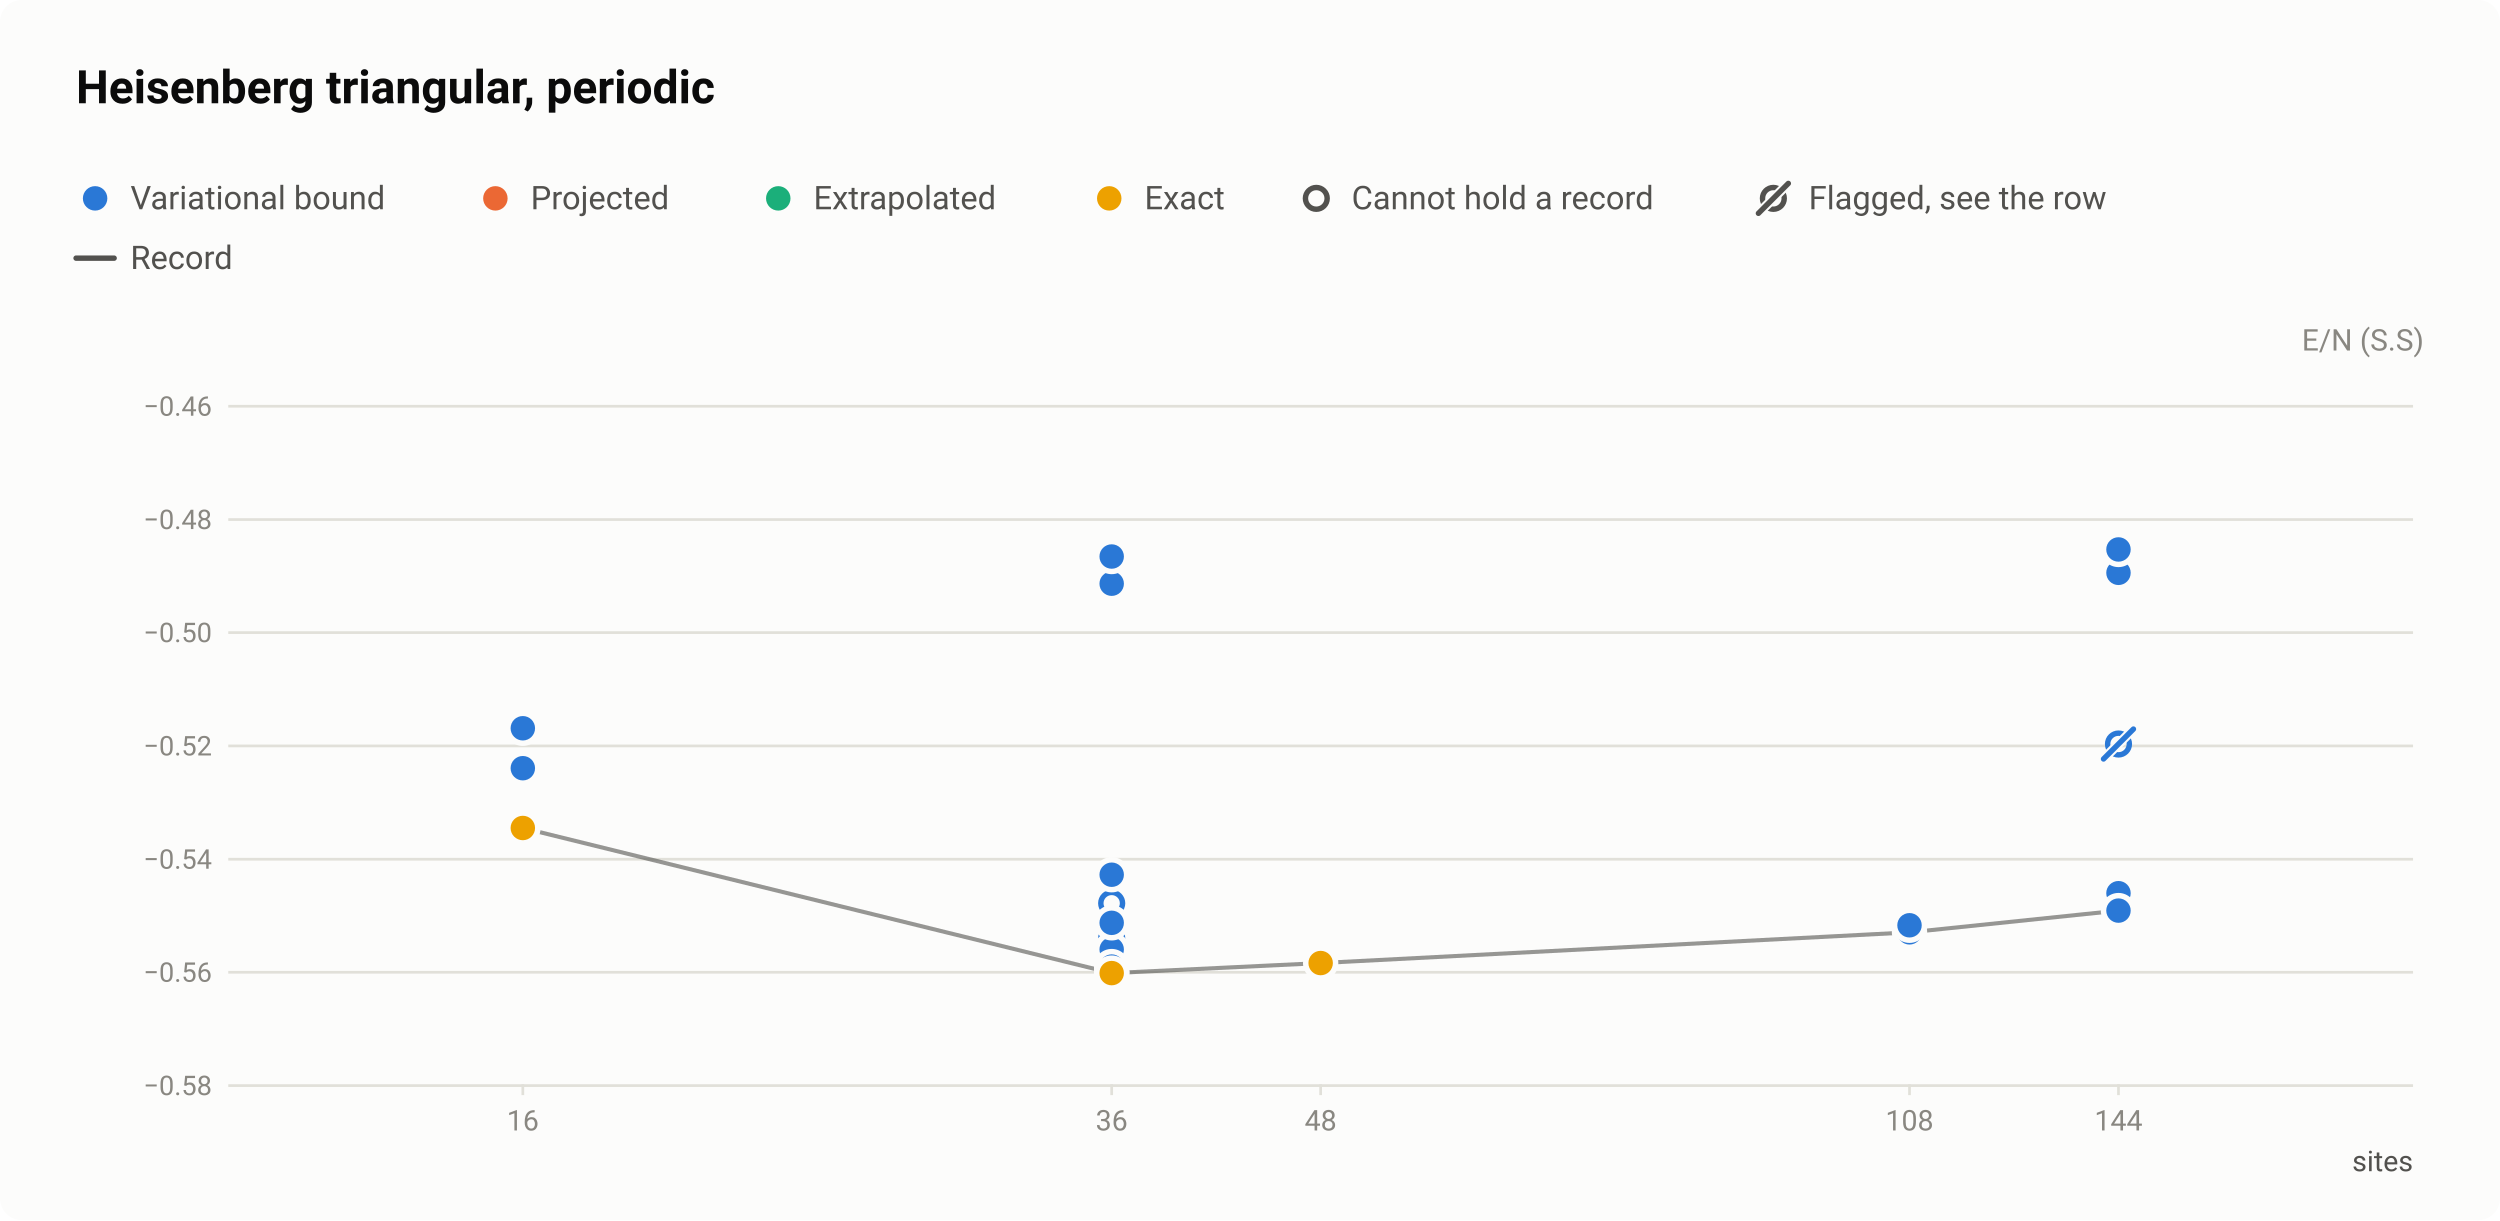
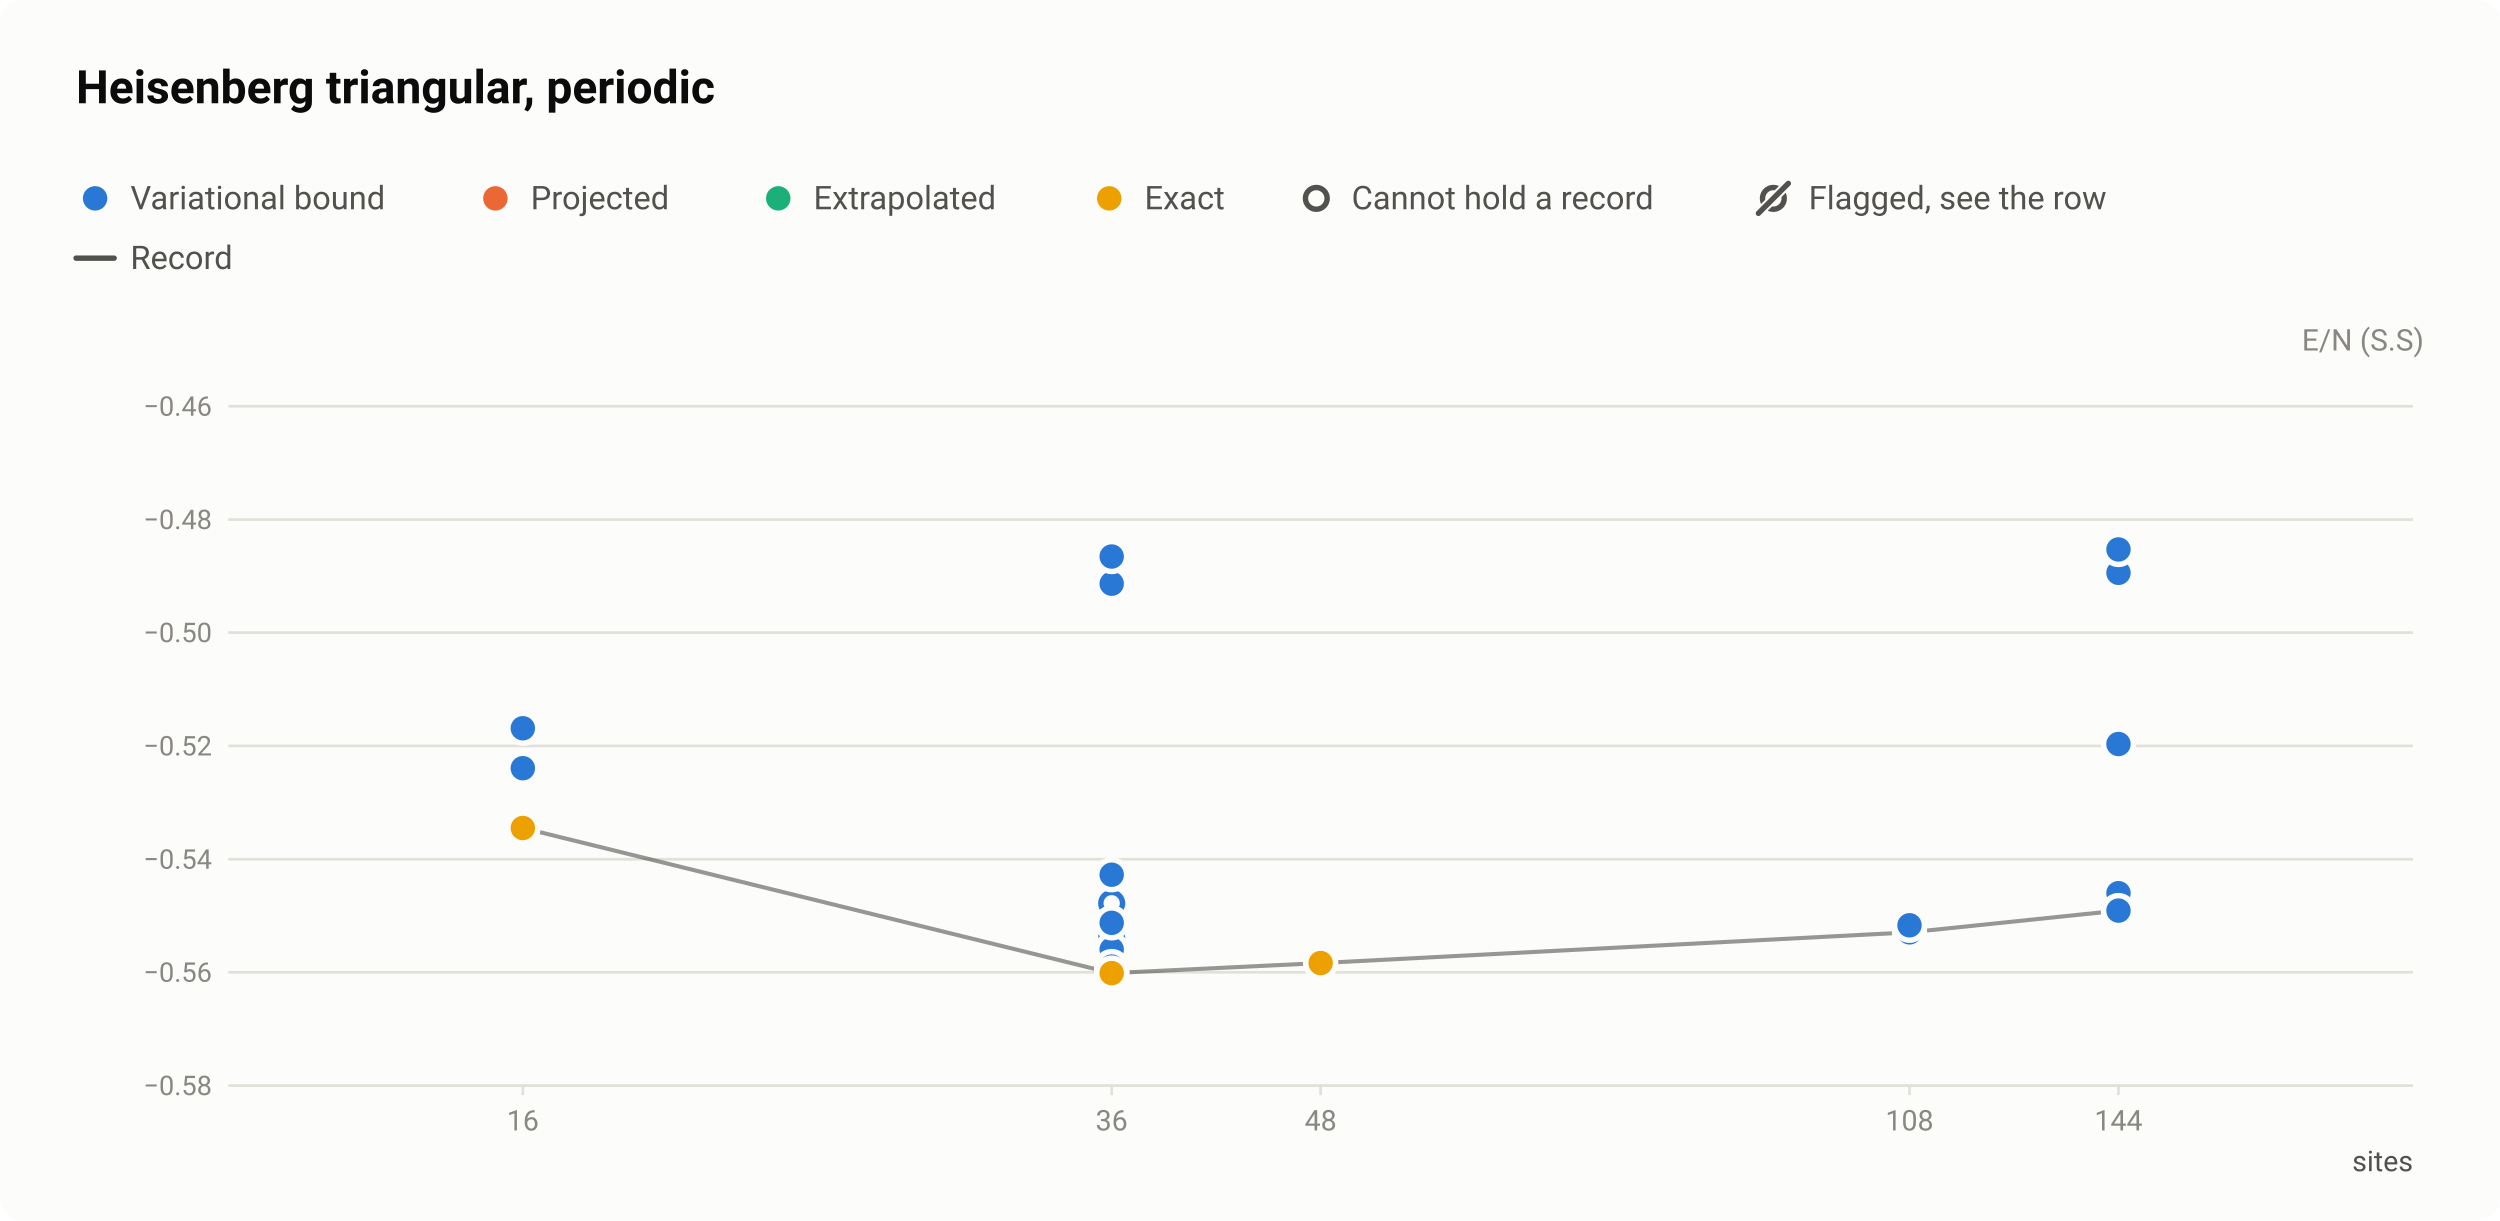
<svg xmlns="http://www.w3.org/2000/svg" width="920" height="449" viewBox="0 0 920 449" role="img" aria-labelledby="title desc">
  <style>text{font-family:system-ui,-apple-system,"Segoe UI",Roboto,"Helvetica Neue",Arial,sans-serif}</style>
  <rect width="920" height="449" rx="8" fill="#fcfcfb" />
  <text x="28" y="38" font-size="17" fill="#0b0b0b" font-weight="600">Heisenberg triangular, periodic</text>
  <circle cx="35" cy="73" r="6.5" fill="#fcfcfb" />
  <circle cx="35" cy="73" r="4.5" fill="#2a78d6" />
  <text x="48" y="77" font-size="12" fill="#52514e">Variational bound</text>
  <circle cx="182.3" cy="73" r="6.5" fill="#fcfcfb" />
  <circle cx="182.3" cy="73" r="4.5" fill="#eb6834" />
  <text x="195.3" y="77" font-size="12" fill="#52514e">Projected</text>
  <circle cx="286.4" cy="73" r="6.5" fill="#fcfcfb" />
  <circle cx="286.4" cy="73" r="4.5" fill="#1baf7a" />
  <text x="299.4" y="77" font-size="12" fill="#52514e">Extrapolated</text>
  <circle cx="408.2" cy="73" r="6.5" fill="#fcfcfb" />
  <circle cx="408.2" cy="73" r="4.5" fill="#eda100" />
  <text x="421.2" y="77" font-size="12" fill="#52514e">Exact</text>
  <circle cx="484.4" cy="73" r="6.5" fill="#fcfcfb" />
  <circle cx="484.4" cy="73" r="4" fill="#fcfcfb" stroke="#52514e" stroke-width="2" />
  <text x="497.4" y="77" font-size="12" fill="#52514e">Cannot hold a record</text>
  <circle cx="652.6" cy="73" r="4" fill="none" stroke="#52514e" stroke-width="2" />
  <path d="M647.1 78.5L658.1 67.5" stroke="#fcfcfb" stroke-width="3.5" stroke-linecap="round" />
  <path d="M647.1 78.5L658.1 67.5" stroke="#52514e" stroke-width="2" stroke-linecap="round" />
  <text x="665.6" y="77" font-size="12" fill="#52514e">Flagged, see the row</text>
  <path d="M28 95H42" stroke="#52514e" stroke-width="2" stroke-linecap="round" />
  <text x="48" y="99" font-size="12" fill="#52514e">Record</text>
  <text x="892" y="129" font-size="11" fill="#898781" text-anchor="end">E/N (S.S)</text>
  <path d="M84 399.5H888" stroke="#e1e0d9" stroke-width="1" />
  <text x="78" y="403" font-size="10" fill="#898781" text-anchor="end" style="font-variant-numeric:tabular-nums">−0.58</text>
  <path d="M84 357.8H888" stroke="#e1e0d9" stroke-width="1" />
  <text x="78" y="361.3" font-size="10" fill="#898781" text-anchor="end" style="font-variant-numeric:tabular-nums">−0.56</text>
  <path d="M84 316.2H888" stroke="#e1e0d9" stroke-width="1" />
  <text x="78" y="319.7" font-size="10" fill="#898781" text-anchor="end" style="font-variant-numeric:tabular-nums">−0.54</text>
  <path d="M84 274.5H888" stroke="#e1e0d9" stroke-width="1" />
  <text x="78" y="278" font-size="10" fill="#898781" text-anchor="end" style="font-variant-numeric:tabular-nums">−0.52</text>
  <path d="M84 232.8H888" stroke="#e1e0d9" stroke-width="1" />
  <text x="78" y="236.3" font-size="10" fill="#898781" text-anchor="end" style="font-variant-numeric:tabular-nums">−0.50</text>
  <path d="M84 191.2H888" stroke="#e1e0d9" stroke-width="1" />
  <text x="78" y="194.7" font-size="10" fill="#898781" text-anchor="end" style="font-variant-numeric:tabular-nums">−0.48</text>
  <path d="M84 149.5H888" stroke="#e1e0d9" stroke-width="1" />
  <text x="78" y="153" font-size="10" fill="#898781" text-anchor="end" style="font-variant-numeric:tabular-nums">−0.46</text>
  <path d="M192.4 399v4" stroke="#e1e0d9" stroke-width="1" />
  <text x="192.4" y="416" font-size="10.5" fill="#898781" text-anchor="middle" style="font-variant-numeric:tabular-nums">16</text>
  <path d="M409.1 399v4" stroke="#e1e0d9" stroke-width="1" />
  <text x="409.1" y="416" font-size="10.5" fill="#898781" text-anchor="middle" style="font-variant-numeric:tabular-nums">36</text>
  <path d="M486 399v4" stroke="#e1e0d9" stroke-width="1" />
  <text x="486" y="416" font-size="10.5" fill="#898781" text-anchor="middle" style="font-variant-numeric:tabular-nums">48</text>
  <path d="M702.7 399v4" stroke="#e1e0d9" stroke-width="1" />
  <text x="702.7" y="416" font-size="10.5" fill="#898781" text-anchor="middle" style="font-variant-numeric:tabular-nums">108</text>
  <path d="M779.6 399v4" stroke="#e1e0d9" stroke-width="1" />
  <text x="779.6" y="416" font-size="10.5" fill="#898781" text-anchor="middle" style="font-variant-numeric:tabular-nums">144</text>
  <text x="888" y="431" font-size="10.5" fill="#52514e" text-anchor="end">sites</text>
  <path d="M192.4 304.7L409.1 358.1L486 354.4L702.7 343.1L779.6 335.1" fill="none" stroke="#52514e" stroke-width="1.5" stroke-linejoin="round" opacity="0.6" />
  <a class="pt" href="/instances/#r-Heisenberg_triangular_36_P-9d3dfab3">
    <circle cx="409.1" cy="355.7" r="6.5" fill="#fcfcfb" />
    <circle cx="409.1" cy="355.7" r="4" fill="#fcfcfb" stroke="#2a78d6" stroke-width="2" />
  </a>
  <a class="pt" href="/instances/#r-Heisenberg_triangular_36_P-ed92a199">
    <circle cx="409.1" cy="342.8" r="6.5" fill="#fcfcfb" />
    <circle cx="409.1" cy="342.8" r="4" fill="#fcfcfb" stroke="#2a78d6" stroke-width="2" />
  </a>
  <a class="pt" href="/instances/#r-Heisenberg_triangular_36_P-88e89a62">
    <circle cx="409.1" cy="347.3" r="6.5" fill="#fcfcfb" />
    <circle cx="409.1" cy="347.3" r="4" fill="#fcfcfb" stroke="#2a78d6" stroke-width="2" />
  </a>
  <a class="pt" href="/instances/#r-Heisenberg_triangular_36_P-a9dbbd7a">
    <circle cx="409.1" cy="345.3" r="6.5" fill="#fcfcfb" />
    <circle cx="409.1" cy="345.3" r="4" fill="#fcfcfb" stroke="#2a78d6" stroke-width="2" />
  </a>
  <a class="pt" href="/instances/#r-Heisenberg_triangular_36_P-ee64c6d6">
    <circle cx="409.1" cy="332.4" r="6.5" fill="#fcfcfb" />
    <circle cx="409.1" cy="332.4" r="4" fill="#fcfcfb" stroke="#2a78d6" stroke-width="2" />
  </a>
  <a class="pt" href="/instances/#r-Heisenberg_triangular_16_P-aaa25b75">
    <circle cx="192.4" cy="303.2" r="6.5" fill="#fcfcfb" />
    <circle cx="192.4" cy="303.2" r="4.5" fill="#2a78d6" />
  </a>
  <a class="pt" href="/instances/#r-Heisenberg_triangular_16_P-c749a387">
    <circle cx="192.4" cy="304.7" r="6.5" fill="#fcfcfb" />
    <circle cx="192.4" cy="304.7" r="4.5" fill="#2a78d6" />
  </a>
  <a class="pt" href="/instances/#r-Heisenberg_triangular_16_P-da107b7b">
    <circle cx="192.4" cy="282.7" r="6.5" fill="#fcfcfb" />
    <circle cx="192.4" cy="282.7" r="4.5" fill="#2a78d6" />
  </a>
  <a class="pt" href="/instances/#r-Heisenberg_triangular_16_P-f7930bb2">
    <circle cx="192.4" cy="268" r="6.5" fill="#fcfcfb" />
    <circle cx="192.4" cy="268" r="4.5" fill="#2a78d6" />
  </a>
  <a class="pt" href="/instances/#r-Heisenberg_triangular_36_P-dd8c393a">
    <circle cx="409.1" cy="353.4" r="6.5" fill="#fcfcfb" />
    <circle cx="409.1" cy="353.4" r="4.5" fill="#2a78d6" />
  </a>
  <a class="pt" href="/instances/#r-Heisenberg_triangular_36_P-304f7e29">
    <circle cx="409.1" cy="214.8" r="6.5" fill="#fcfcfb" />
    <circle cx="409.1" cy="214.8" r="4.5" fill="#2a78d6" />
  </a>
  <a class="pt" href="/instances/#r-Heisenberg_triangular_36_P-18a0118e">
    <circle cx="409.1" cy="204.8" r="6.5" fill="#fcfcfb" />
    <circle cx="409.1" cy="204.8" r="4.5" fill="#2a78d6" />
  </a>
  <a class="pt" href="/instances/#r-Heisenberg_triangular_36_P-88a6f74f">
    <circle cx="409.1" cy="358" r="6.5" fill="#fcfcfb" />
    <circle cx="409.1" cy="358" r="4.5" fill="#2a78d6" />
  </a>
  <a class="pt" href="/instances/#r-Heisenberg_triangular_36_P-8c390086">
    <circle cx="409.1" cy="357.5" r="6.5" fill="#fcfcfb" />
    <circle cx="409.1" cy="357.5" r="4.5" fill="#2a78d6" />
  </a>
  <a class="pt" href="/instances/#r-Heisenberg_triangular_36_P-3ae3c49e">
    <circle cx="409.1" cy="349.4" r="6.5" fill="#fcfcfb" />
    <circle cx="409.1" cy="349.4" r="4.5" fill="#2a78d6" />
  </a>
  <a class="pt" href="/instances/#r-Heisenberg_triangular_36_P-7b8a0bef">
    <circle cx="409.1" cy="321.9" r="6.5" fill="#fcfcfb" />
    <circle cx="409.1" cy="321.9" r="4.5" fill="#2a78d6" />
  </a>
  <a class="pt" href="/instances/#r-Heisenberg_triangular_36_P-c2d2f352">
    <circle cx="409.1" cy="339.6" r="6.5" fill="#fcfcfb" />
    <circle cx="409.1" cy="339.6" r="4.5" fill="#2a78d6" />
  </a>
  <a class="pt" href="/instances/#r-Heisenberg_triangular_36_P-290e4e0f">
    <circle cx="409.1" cy="355.7" r="6.5" fill="#fcfcfb" />
    <circle cx="409.1" cy="355.7" r="4.5" fill="#2a78d6" />
  </a>
  <a class="pt" href="/instances/#r-Heisenberg_triangular_108_P-9fe37b1f">
    <circle cx="702.7" cy="343.1" r="6.5" fill="#fcfcfb" />
    <circle cx="702.7" cy="343.1" r="4.5" fill="#2a78d6" />
  </a>
  <a class="pt" href="/instances/#r-Heisenberg_triangular_108_P-f12cb5c5">
    <circle cx="702.7" cy="340.5" r="6.5" fill="#fcfcfb" />
    <circle cx="702.7" cy="340.5" r="4.5" fill="#2a78d6" />
  </a>
  <a class="pt" href="/instances/#r-Heisenberg_triangular_144_P-db6c352a">
    <circle cx="779.6" cy="328.7" r="6.5" fill="#fcfcfb" />
    <circle cx="779.6" cy="328.7" r="4.5" fill="#2a78d6" />
  </a>
+   <a class="pt" href="/instances/#r-Heisenberg_triangular_144_P-8b6644fc">
+     <circle cx="779.6" cy="273.8" r="6.5" fill="#fcfcfb" />
+     <circle cx="779.6" cy="273.8" r="4.5" fill="#2a78d6" />
+   </a>
  <a class="pt" href="/instances/#r-Heisenberg_triangular_144_P-c70e14b1">
    <circle cx="779.6" cy="210.8" r="6.5" fill="#fcfcfb" />
    <circle cx="779.6" cy="210.8" r="4.5" fill="#2a78d6" />
  </a>
  <a class="pt" href="/instances/#r-Heisenberg_triangular_144_P-4b5b03a2">
    <circle cx="779.6" cy="202.2" r="6.5" fill="#fcfcfb" />
    <circle cx="779.6" cy="202.2" r="4.5" fill="#2a78d6" />
  </a>
  <a class="pt" href="/instances/#r-Heisenberg_triangular_144_P-b7f89757">
    <circle cx="779.6" cy="335.1" r="6.5" fill="#fcfcfb" />
    <circle cx="779.6" cy="335.1" r="4.5" fill="#2a78d6" />
  </a>
  <a class="pt" href="/instances/#r-Heisenberg_triangular_16_P-48bcb403">
    <circle cx="192.4" cy="304.7" r="6.5" fill="#fcfcfb" />
    <circle cx="192.4" cy="304.7" r="4.5" fill="#eda100" />
  </a>
  <a class="pt" href="/instances/#r-Heisenberg_triangular_36_P-8f4dcbae">
    <circle cx="409.1" cy="358.1" r="6.5" fill="#fcfcfb" />
    <circle cx="409.1" cy="358.1" r="4.5" fill="#eda100" />
  </a>
  <a class="pt" href="/instances/#r-Heisenberg_triangular_48_P-8e832eb0">
    <circle cx="486" cy="354.4" r="6.5" fill="#fcfcfb" />
    <circle cx="486" cy="354.4" r="4.5" fill="#eda100" />
  </a>
-   <a class="pt" href="/instances/#r-Heisenberg_triangular_144_P-8b6644fc">
-     <circle cx="779.6" cy="273.8" r="4" fill="none" stroke="#2a78d6" stroke-width="2" />
-     <path d="M774.1 279.3L785.1 268.3" stroke="#fcfcfb" stroke-width="3.5" stroke-linecap="round" />
-     <path d="M774.1 279.3L785.1 268.3" stroke="#2a78d6" stroke-width="2" stroke-linecap="round" />
-   </a>
</svg>
